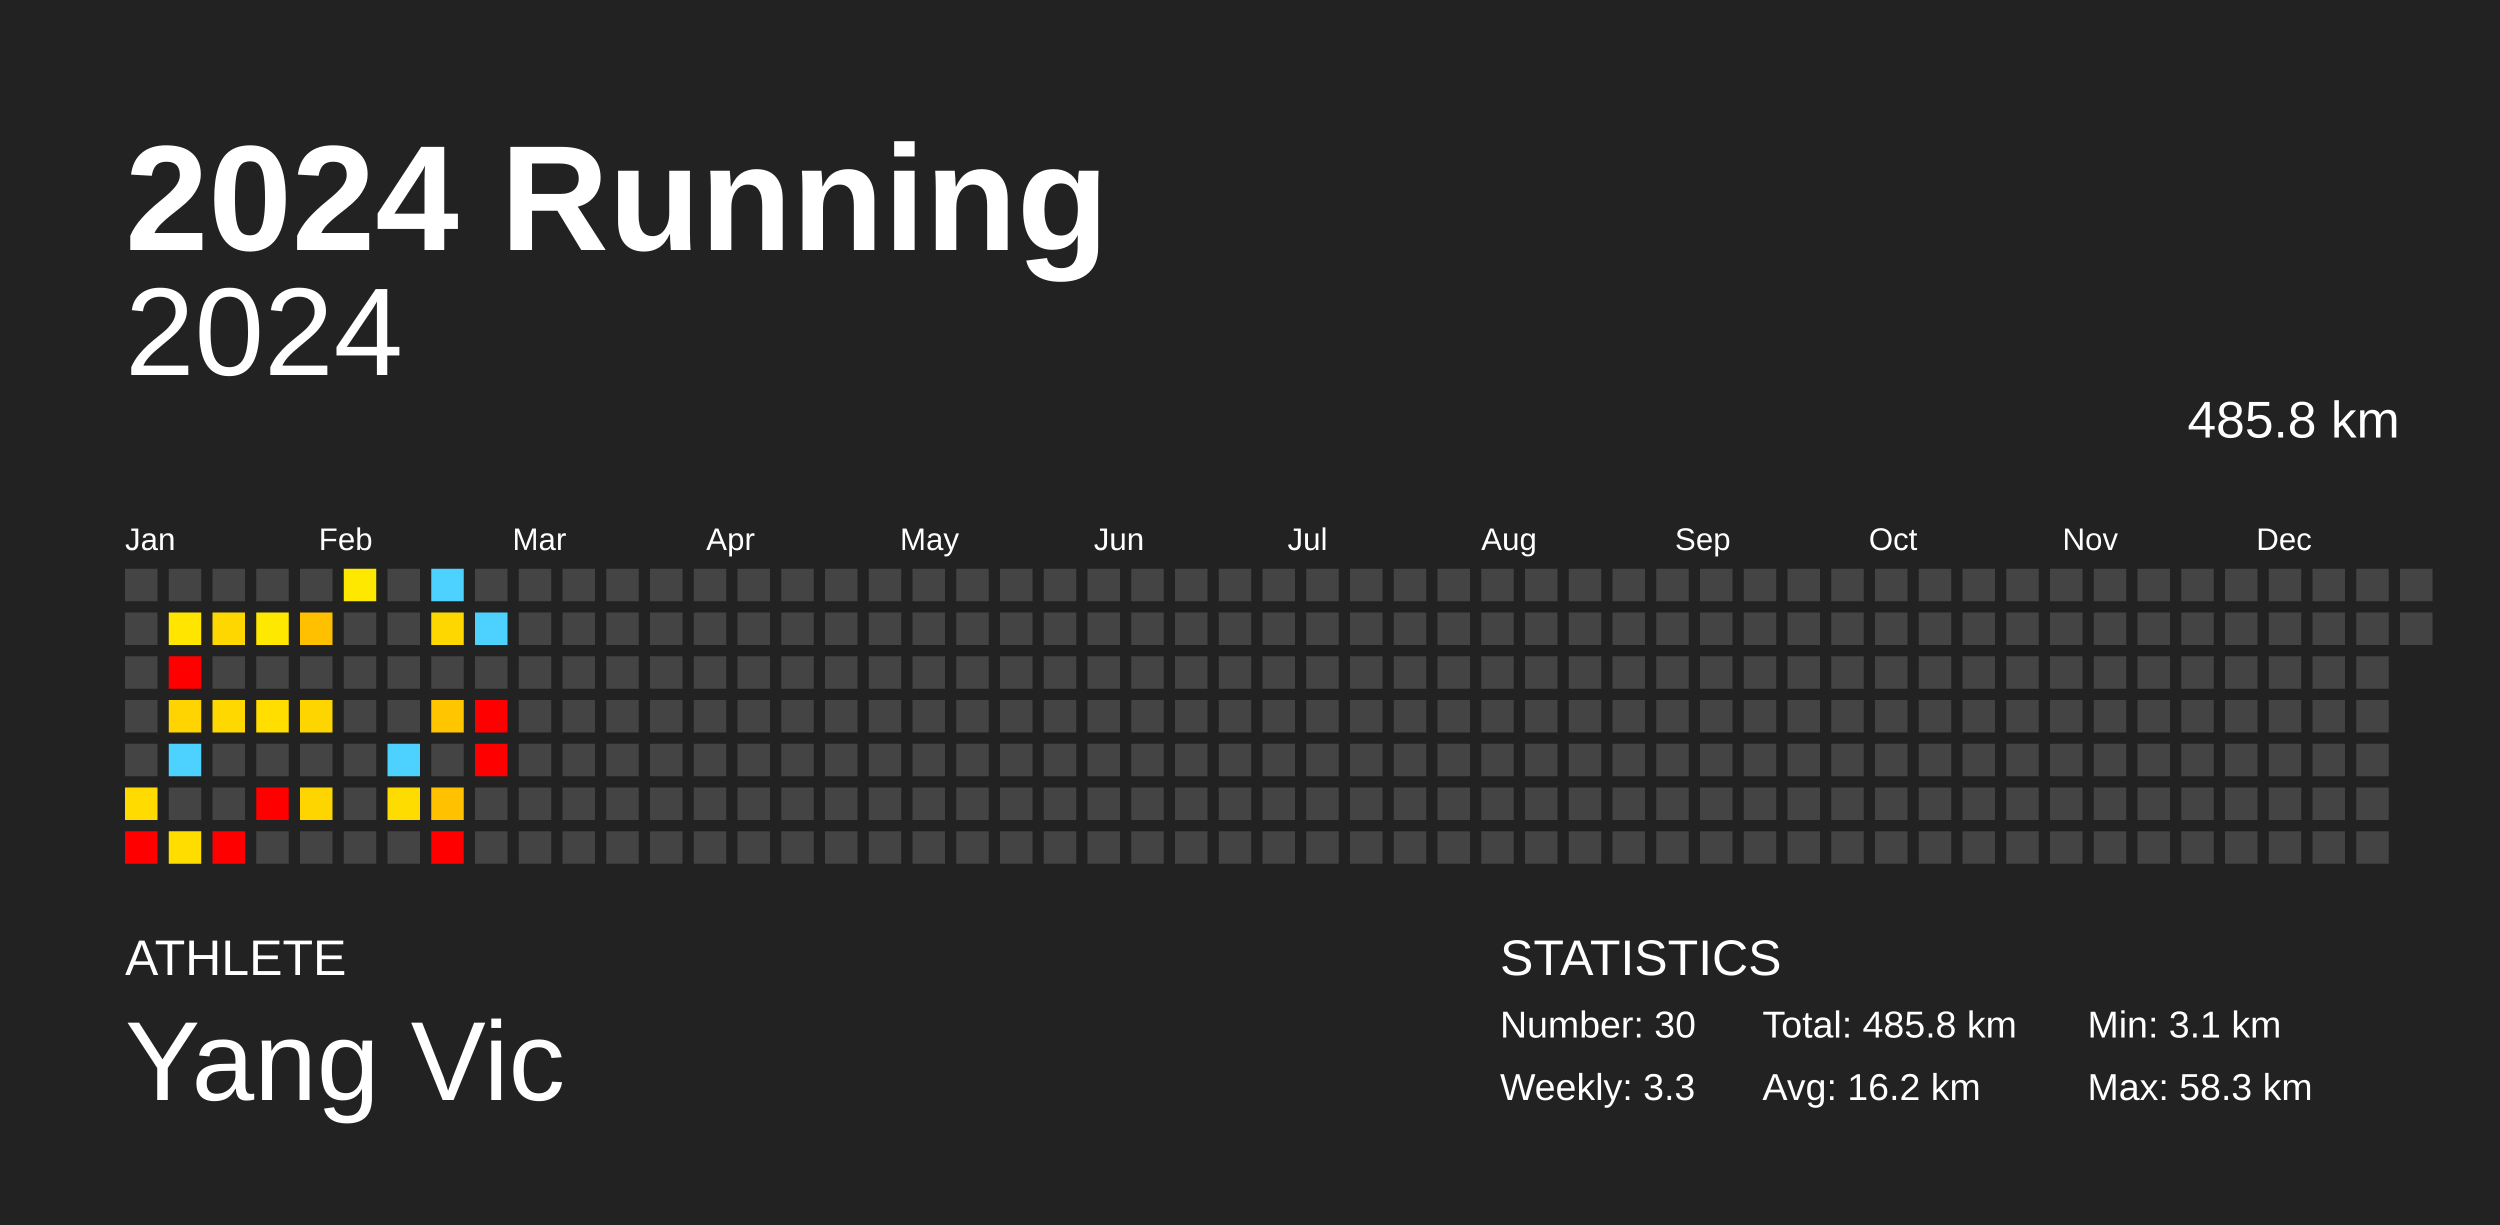
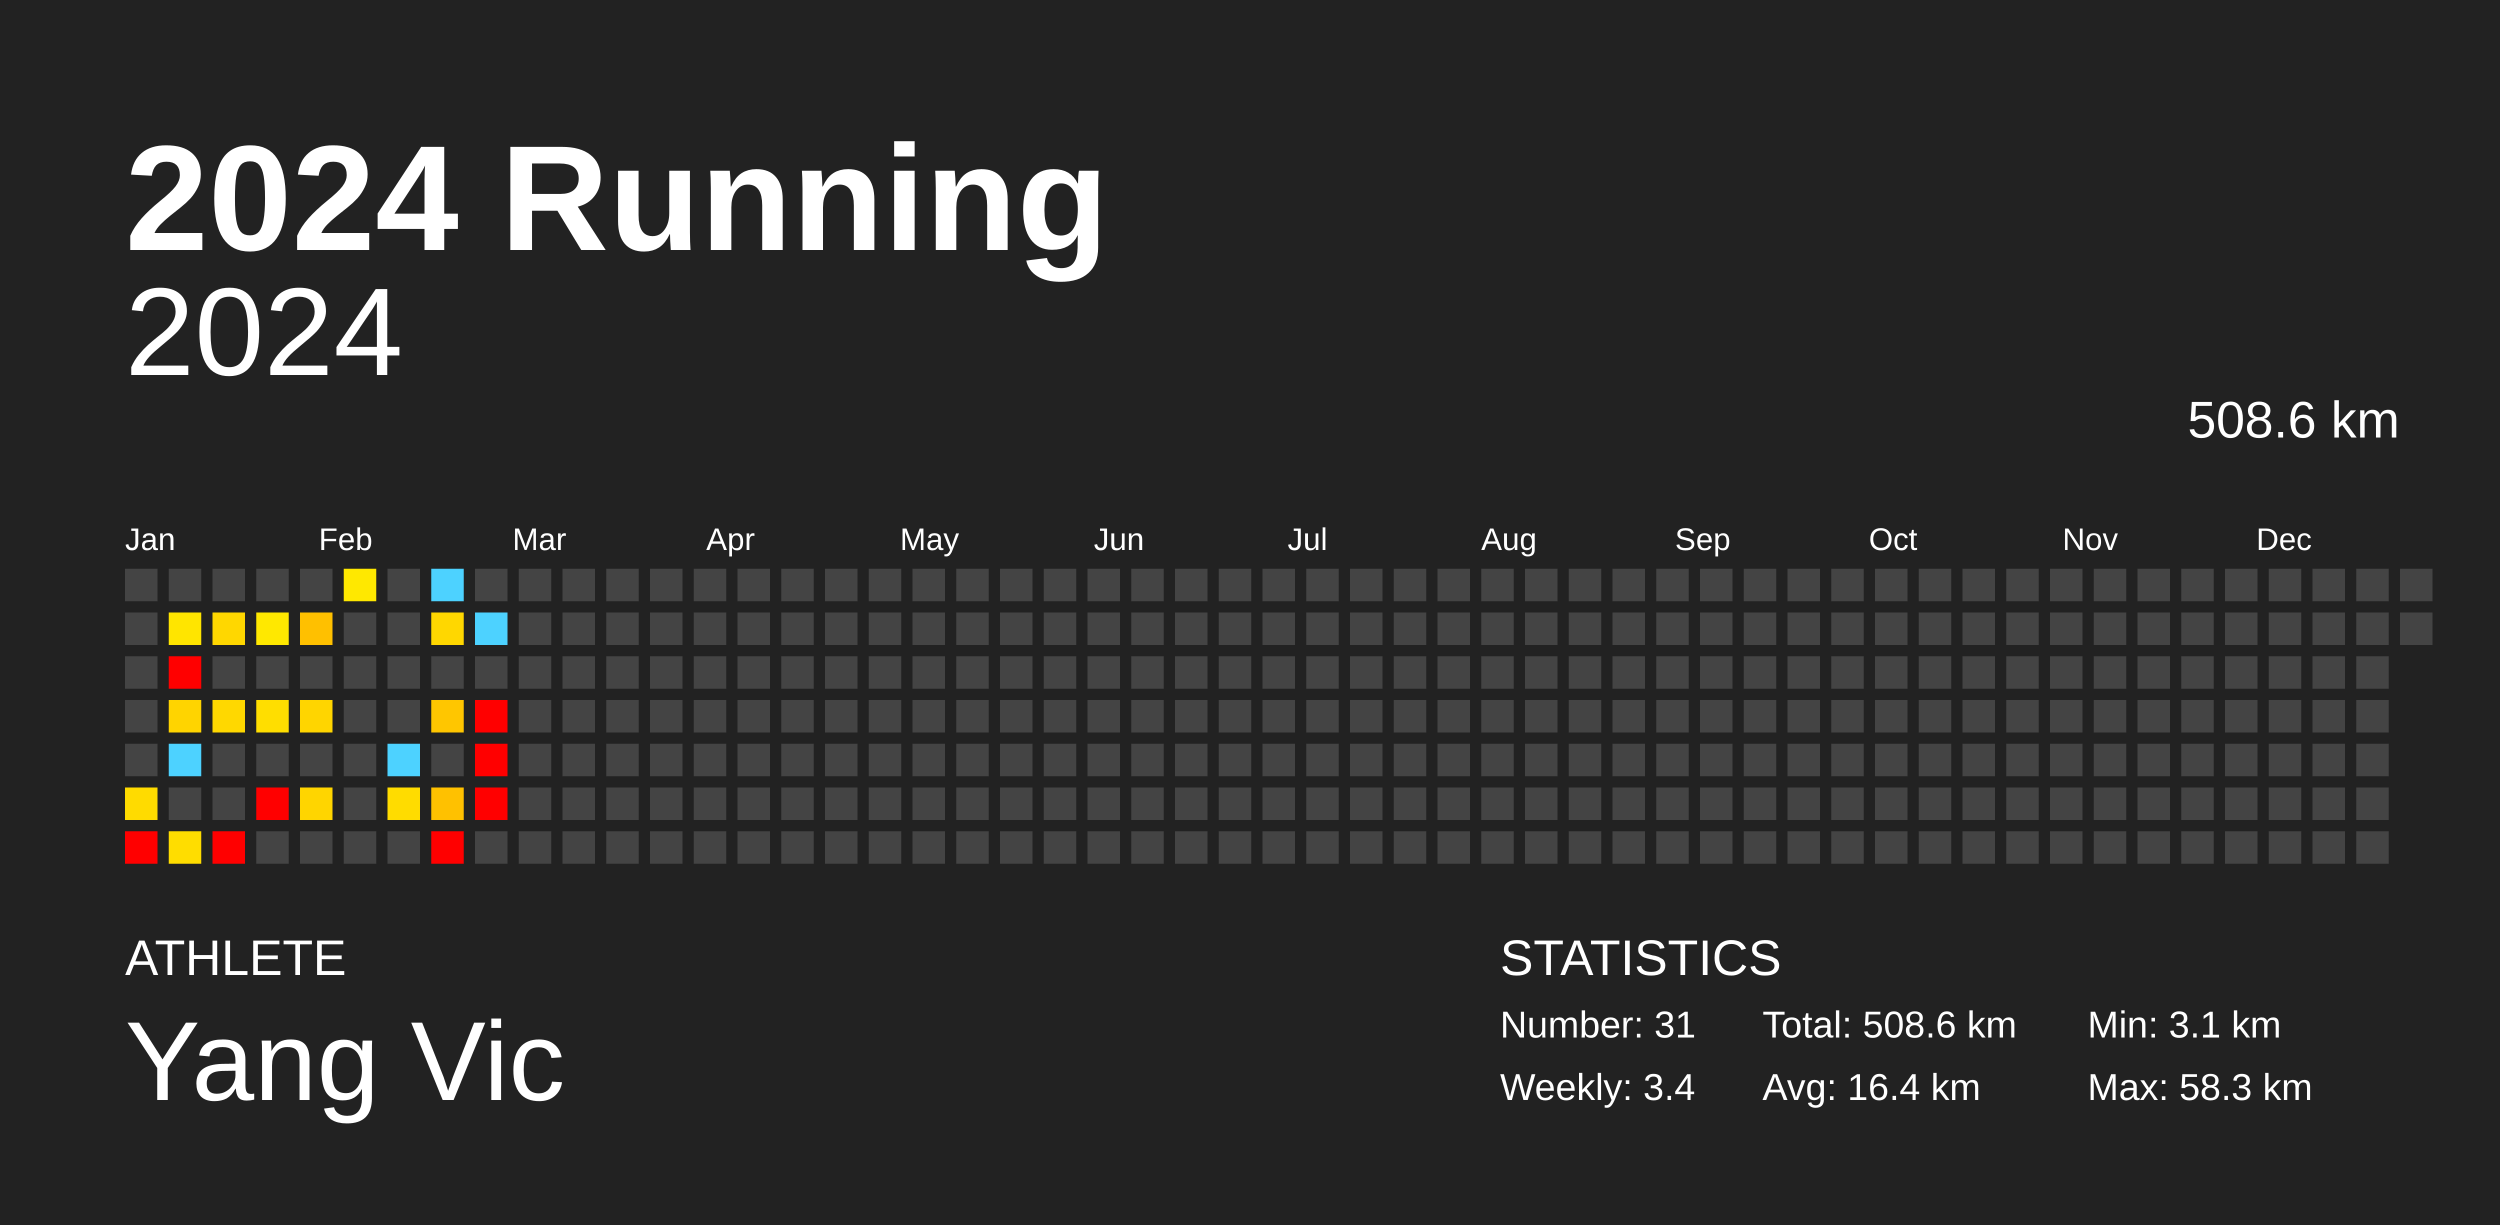
<svg xmlns="http://www.w3.org/2000/svg" baseProfile="full" height="98mm" version="1.1" viewBox="0,0,200,98" width="200mm">
  <defs />
  <rect fill="#222222" height="98" width="200" x="0" y="0" />
  <text fill="#FFFFFF" style="font-size:12px; font-family:Arial; font-weight:bold;" x="10" y="20">2024 Running</text>
  <text fill="#FFFFFF" style="font-size:4px; font-family:Arial" x="10" y="78">ATHLETE</text>
  <text fill="#FFFFFF" style="font-size:9px; font-family:Arial" x="10" y="88">Yang Vic</text>
  <text fill="#FFFFFF" style="font-size:4px; font-family:Arial" x="120" y="78">STATISTICS</text>
-   <text fill="#FFFFFF" style="font-size:3px; font-family:Arial" x="120" y="83">Number: 30</text>
-   <text fill="#FFFFFF" style="font-size:3px; font-family:Arial" x="120" y="88">Weekly: 3.3</text>
-   <text fill="#FFFFFF" style="font-size:3px; font-family:Arial" x="141" y="83">Total: 485.8 km</text>
-   <text fill="#FFFFFF" style="font-size:3px; font-family:Arial" x="141" y="88">Avg: 16.2 km</text>
+   <text fill="#FFFFFF" style="font-size:3px; font-family:Arial" x="120" y="83">Number: 31</text>
+   <text fill="#FFFFFF" style="font-size:3px; font-family:Arial" x="120" y="88">Weekly: 3.4</text>
+   <text fill="#FFFFFF" style="font-size:3px; font-family:Arial" x="141" y="83">Total: 508.6 km</text>
+   <text fill="#FFFFFF" style="font-size:3px; font-family:Arial" x="141" y="88">Avg: 16.4 km</text>
  <text fill="#FFFFFF" style="font-size:3px; font-family:Arial" x="167" y="83">Min: 3.1 km</text>
  <text fill="#FFFFFF" style="font-size:3px; font-family:Arial" x="167" y="88">Max: 58.3 km</text>
  <text alignment-baseline="hanging" fill="#FFFFFF" style="font-size:10.0px; font-family:Arial;" x="10" y="30">2024</text>
-   <text alignment-baseline="hanging" fill="#FFFFFF" style="font-size:4.125px; font-family:Arial;" x="175" y="35">485.8 km</text>
+   <text alignment-baseline="hanging" fill="#FFFFFF" style="font-size:4.125px; font-family:Arial;" x="175" y="35">508.6 km</text>
  <text fill="#FFFFFF" style="font-size:2.5px; font-family:Arial" x="10.0" y="44">Jan</text>
  <text fill="#FFFFFF" style="font-size:2.5px; font-family:Arial" x="25.5" y="44">Feb</text>
  <text fill="#FFFFFF" style="font-size:2.5px; font-family:Arial" x="41.0" y="44">Mar</text>
  <text fill="#FFFFFF" style="font-size:2.5px; font-family:Arial" x="56.5" y="44">Apr</text>
  <text fill="#FFFFFF" style="font-size:2.5px; font-family:Arial" x="72.0" y="44">May</text>
  <text fill="#FFFFFF" style="font-size:2.5px; font-family:Arial" x="87.5" y="44">Jun</text>
  <text fill="#FFFFFF" style="font-size:2.5px; font-family:Arial" x="103.0" y="44">Jul</text>
  <text fill="#FFFFFF" style="font-size:2.5px; font-family:Arial" x="118.5" y="44">Aug</text>
  <text fill="#FFFFFF" style="font-size:2.5px; font-family:Arial" x="134.0" y="44">Sep</text>
  <text fill="#FFFFFF" style="font-size:2.5px; font-family:Arial" x="149.5" y="44">Oct</text>
  <text fill="#FFFFFF" style="font-size:2.5px; font-family:Arial" x="165.0" y="44">Nov</text>
  <text fill="#FFFFFF" style="font-size:2.5px; font-family:Arial" x="180.5" y="44">Dec</text>
  <rect fill="#444444" height="2.6" width="2.6" x="10.0" y="45.5" />
  <rect fill="#444444" height="2.6" width="2.6" x="10.0" y="49.0" />
  <rect fill="#444444" height="2.6" width="2.6" x="10.0" y="52.5" />
  <rect fill="#444444" height="2.6" width="2.6" x="10.0" y="56.0" />
  <rect fill="#444444" height="2.6" width="2.6" x="10.0" y="59.5" />
  <rect fill="#ffdb00" height="2.6" width="2.6" x="10.0" y="63.0" />
  <rect fill="red" height="2.6" width="2.6" x="10.0" y="66.5" />
  <rect fill="#444444" height="2.6" width="2.6" x="13.5" y="45.5" />
  <rect fill="#ffe500" height="2.6" width="2.6" x="13.5" y="49.0" />
  <rect fill="red" height="2.6" width="2.6" x="13.5" y="52.5" />
  <rect fill="#ffd400" height="2.6" width="2.6" x="13.5" y="56.0" />
  <rect fill="#4dd2ff" height="2.6" width="2.6" x="13.5" y="59.5" />
  <rect fill="#444444" height="2.6" width="2.6" x="13.5" y="63.0" />
  <rect fill="#ffdd00" height="2.6" width="2.6" x="13.5" y="66.5" />
  <rect fill="#444444" height="2.6" width="2.6" x="17.0" y="45.5" />
  <rect fill="#ffd700" height="2.6" width="2.6" x="17.0" y="49.0" />
  <rect fill="#444444" height="2.6" width="2.6" x="17.0" y="52.5" />
  <rect fill="#ffd800" height="2.6" width="2.6" x="17.0" y="56.0" />
  <rect fill="#444444" height="2.6" width="2.6" x="17.0" y="59.5" />
  <rect fill="#444444" height="2.6" width="2.6" x="17.0" y="63.0" />
  <rect fill="red" height="2.6" width="2.6" x="17.0" y="66.5" />
  <rect fill="#444444" height="2.6" width="2.6" x="20.5" y="45.5" />
  <rect fill="#ffe800" height="2.6" width="2.6" x="20.5" y="49.0" />
  <rect fill="#444444" height="2.6" width="2.6" x="20.5" y="52.5" />
  <rect fill="#ffde00" height="2.6" width="2.6" x="20.5" y="56.0" />
  <rect fill="#444444" height="2.6" width="2.6" x="20.5" y="59.5" />
  <rect fill="red" height="2.6" width="2.6" x="20.5" y="63.0" />
  <rect fill="#444444" height="2.6" width="2.6" x="20.5" y="66.5" />
  <rect fill="#444444" height="2.6" width="2.6" x="24.0" y="45.5" />
  <rect fill="#ffc000" height="2.6" width="2.6" x="24.0" y="49.0" />
  <rect fill="#444444" height="2.6" width="2.6" x="24.0" y="52.5" />
  <rect fill="#ffd500" height="2.6" width="2.6" x="24.0" y="56.0" />
  <rect fill="#444444" height="2.6" width="2.6" x="24.0" y="59.5" />
  <rect fill="#ffd500" height="2.6" width="2.6" x="24.0" y="63.0" />
  <rect fill="#444444" height="2.6" width="2.6" x="24.0" y="66.5" />
  <rect fill="#ffe800" height="2.6" width="2.6" x="27.5" y="45.5" />
  <rect fill="#444444" height="2.6" width="2.6" x="27.5" y="49.0" />
  <rect fill="#444444" height="2.6" width="2.6" x="27.5" y="52.5" />
  <rect fill="#444444" height="2.6" width="2.6" x="27.5" y="56.0" />
  <rect fill="#444444" height="2.6" width="2.6" x="27.5" y="59.5" />
  <rect fill="#444444" height="2.6" width="2.6" x="27.5" y="63.0" />
  <rect fill="#444444" height="2.6" width="2.6" x="27.5" y="66.5" />
  <rect fill="#444444" height="2.6" width="2.6" x="31.0" y="45.5" />
  <rect fill="#444444" height="2.6" width="2.6" x="31.0" y="49.0" />
  <rect fill="#444444" height="2.6" width="2.6" x="31.0" y="52.5" />
  <rect fill="#444444" height="2.6" width="2.6" x="31.0" y="56.0" />
  <rect fill="#4dd2ff" height="2.6" width="2.6" x="31.0" y="59.5" />
  <rect fill="#ffdc00" height="2.6" width="2.6" x="31.0" y="63.0" />
  <rect fill="#444444" height="2.6" width="2.6" x="31.0" y="66.5" />
  <rect fill="#4dd2ff" height="2.6" width="2.6" x="34.5" y="45.5" />
  <rect fill="#ffd700" height="2.6" width="2.6" x="34.5" y="49.0" />
  <rect fill="#444444" height="2.6" width="2.6" x="34.5" y="52.5" />
  <rect fill="#ffc600" height="2.6" width="2.6" x="34.5" y="56.0" />
  <rect fill="#444444" height="2.6" width="2.6" x="34.5" y="59.5" />
  <rect fill="#ffc100" height="2.6" width="2.6" x="34.5" y="63.0" />
  <rect fill="red" height="2.6" width="2.6" x="34.5" y="66.5" />
  <rect fill="#444444" height="2.6" width="2.6" x="38.0" y="45.5" />
  <rect fill="#4dd2ff" height="2.6" width="2.6" x="38.0" y="49.0" />
  <rect fill="#444444" height="2.6" width="2.6" x="38.0" y="52.5" />
  <rect fill="red" height="2.6" width="2.6" x="38.0" y="56.0" />
  <rect fill="red" height="2.6" width="2.6" x="38.0" y="59.5" />
-   <rect fill="#444444" height="2.6" width="2.6" x="38.0" y="63.0" />
+   <rect fill="red" height="2.6" width="2.6" x="38.0" y="63.0" />
  <rect fill="#444444" height="2.6" width="2.6" x="38.0" y="66.5" />
  <rect fill="#444444" height="2.6" width="2.6" x="41.5" y="45.5" />
  <rect fill="#444444" height="2.6" width="2.6" x="41.5" y="49.0" />
  <rect fill="#444444" height="2.6" width="2.6" x="41.5" y="52.5" />
  <rect fill="#444444" height="2.6" width="2.6" x="41.5" y="56.0" />
  <rect fill="#444444" height="2.6" width="2.6" x="41.5" y="59.5" />
  <rect fill="#444444" height="2.6" width="2.6" x="41.5" y="63.0" />
  <rect fill="#444444" height="2.6" width="2.6" x="41.5" y="66.5" />
  <rect fill="#444444" height="2.6" width="2.6" x="45.0" y="45.5" />
  <rect fill="#444444" height="2.6" width="2.6" x="45.0" y="49.0" />
  <rect fill="#444444" height="2.6" width="2.6" x="45.0" y="52.5" />
  <rect fill="#444444" height="2.6" width="2.6" x="45.0" y="56.0" />
  <rect fill="#444444" height="2.6" width="2.6" x="45.0" y="59.5" />
  <rect fill="#444444" height="2.6" width="2.6" x="45.0" y="63.0" />
  <rect fill="#444444" height="2.6" width="2.6" x="45.0" y="66.5" />
  <rect fill="#444444" height="2.6" width="2.6" x="48.5" y="45.5" />
  <rect fill="#444444" height="2.6" width="2.6" x="48.5" y="49.0" />
  <rect fill="#444444" height="2.6" width="2.6" x="48.5" y="52.5" />
  <rect fill="#444444" height="2.6" width="2.6" x="48.5" y="56.0" />
  <rect fill="#444444" height="2.6" width="2.6" x="48.5" y="59.5" />
  <rect fill="#444444" height="2.6" width="2.6" x="48.5" y="63.0" />
  <rect fill="#444444" height="2.6" width="2.6" x="48.5" y="66.5" />
  <rect fill="#444444" height="2.6" width="2.6" x="52.0" y="45.5" />
  <rect fill="#444444" height="2.6" width="2.6" x="52.0" y="49.0" />
  <rect fill="#444444" height="2.6" width="2.6" x="52.0" y="52.5" />
  <rect fill="#444444" height="2.6" width="2.6" x="52.0" y="56.0" />
  <rect fill="#444444" height="2.6" width="2.6" x="52.0" y="59.5" />
  <rect fill="#444444" height="2.6" width="2.6" x="52.0" y="63.0" />
  <rect fill="#444444" height="2.6" width="2.6" x="52.0" y="66.5" />
  <rect fill="#444444" height="2.6" width="2.6" x="55.5" y="45.5" />
  <rect fill="#444444" height="2.6" width="2.6" x="55.5" y="49.0" />
  <rect fill="#444444" height="2.6" width="2.6" x="55.5" y="52.5" />
  <rect fill="#444444" height="2.6" width="2.6" x="55.5" y="56.0" />
  <rect fill="#444444" height="2.6" width="2.6" x="55.5" y="59.5" />
  <rect fill="#444444" height="2.6" width="2.6" x="55.5" y="63.0" />
  <rect fill="#444444" height="2.6" width="2.6" x="55.5" y="66.5" />
  <rect fill="#444444" height="2.6" width="2.6" x="59.0" y="45.5" />
  <rect fill="#444444" height="2.6" width="2.6" x="59.0" y="49.0" />
  <rect fill="#444444" height="2.6" width="2.6" x="59.0" y="52.5" />
  <rect fill="#444444" height="2.6" width="2.6" x="59.0" y="56.0" />
  <rect fill="#444444" height="2.6" width="2.6" x="59.0" y="59.5" />
  <rect fill="#444444" height="2.6" width="2.6" x="59.0" y="63.0" />
  <rect fill="#444444" height="2.6" width="2.6" x="59.0" y="66.5" />
  <rect fill="#444444" height="2.6" width="2.6" x="62.5" y="45.5" />
  <rect fill="#444444" height="2.6" width="2.6" x="62.5" y="49.0" />
  <rect fill="#444444" height="2.6" width="2.6" x="62.5" y="52.5" />
  <rect fill="#444444" height="2.6" width="2.6" x="62.5" y="56.0" />
  <rect fill="#444444" height="2.6" width="2.6" x="62.5" y="59.5" />
  <rect fill="#444444" height="2.6" width="2.6" x="62.5" y="63.0" />
  <rect fill="#444444" height="2.6" width="2.6" x="62.5" y="66.5" />
  <rect fill="#444444" height="2.6" width="2.6" x="66.0" y="45.5" />
  <rect fill="#444444" height="2.6" width="2.6" x="66.0" y="49.0" />
  <rect fill="#444444" height="2.6" width="2.6" x="66.0" y="52.5" />
  <rect fill="#444444" height="2.6" width="2.6" x="66.0" y="56.0" />
  <rect fill="#444444" height="2.6" width="2.6" x="66.0" y="59.5" />
  <rect fill="#444444" height="2.6" width="2.6" x="66.0" y="63.0" />
  <rect fill="#444444" height="2.6" width="2.6" x="66.0" y="66.5" />
  <rect fill="#444444" height="2.6" width="2.6" x="69.5" y="45.5" />
  <rect fill="#444444" height="2.6" width="2.6" x="69.5" y="49.0" />
  <rect fill="#444444" height="2.6" width="2.6" x="69.5" y="52.5" />
  <rect fill="#444444" height="2.6" width="2.6" x="69.5" y="56.0" />
  <rect fill="#444444" height="2.6" width="2.6" x="69.5" y="59.5" />
  <rect fill="#444444" height="2.6" width="2.6" x="69.5" y="63.0" />
  <rect fill="#444444" height="2.6" width="2.6" x="69.5" y="66.5" />
  <rect fill="#444444" height="2.6" width="2.6" x="73.0" y="45.5" />
  <rect fill="#444444" height="2.6" width="2.6" x="73.0" y="49.0" />
  <rect fill="#444444" height="2.6" width="2.6" x="73.0" y="52.5" />
  <rect fill="#444444" height="2.6" width="2.6" x="73.0" y="56.0" />
  <rect fill="#444444" height="2.6" width="2.6" x="73.0" y="59.5" />
  <rect fill="#444444" height="2.6" width="2.6" x="73.0" y="63.0" />
  <rect fill="#444444" height="2.6" width="2.6" x="73.0" y="66.5" />
  <rect fill="#444444" height="2.6" width="2.6" x="76.5" y="45.5" />
  <rect fill="#444444" height="2.6" width="2.6" x="76.5" y="49.0" />
  <rect fill="#444444" height="2.6" width="2.6" x="76.5" y="52.5" />
  <rect fill="#444444" height="2.6" width="2.6" x="76.5" y="56.0" />
  <rect fill="#444444" height="2.6" width="2.6" x="76.5" y="59.5" />
  <rect fill="#444444" height="2.6" width="2.6" x="76.5" y="63.0" />
  <rect fill="#444444" height="2.6" width="2.6" x="76.5" y="66.5" />
  <rect fill="#444444" height="2.6" width="2.6" x="80.0" y="45.5" />
  <rect fill="#444444" height="2.6" width="2.6" x="80.0" y="49.0" />
  <rect fill="#444444" height="2.6" width="2.6" x="80.0" y="52.5" />
  <rect fill="#444444" height="2.6" width="2.6" x="80.0" y="56.0" />
  <rect fill="#444444" height="2.6" width="2.6" x="80.0" y="59.5" />
  <rect fill="#444444" height="2.6" width="2.6" x="80.0" y="63.0" />
  <rect fill="#444444" height="2.6" width="2.6" x="80.0" y="66.5" />
  <rect fill="#444444" height="2.6" width="2.6" x="83.5" y="45.5" />
  <rect fill="#444444" height="2.6" width="2.6" x="83.5" y="49.0" />
  <rect fill="#444444" height="2.6" width="2.6" x="83.5" y="52.5" />
  <rect fill="#444444" height="2.6" width="2.6" x="83.5" y="56.0" />
  <rect fill="#444444" height="2.6" width="2.6" x="83.5" y="59.5" />
  <rect fill="#444444" height="2.6" width="2.6" x="83.5" y="63.0" />
  <rect fill="#444444" height="2.6" width="2.6" x="83.5" y="66.5" />
  <rect fill="#444444" height="2.6" width="2.6" x="87.0" y="45.5" />
  <rect fill="#444444" height="2.6" width="2.6" x="87.0" y="49.0" />
  <rect fill="#444444" height="2.6" width="2.6" x="87.0" y="52.5" />
  <rect fill="#444444" height="2.6" width="2.6" x="87.0" y="56.0" />
  <rect fill="#444444" height="2.6" width="2.6" x="87.0" y="59.5" />
  <rect fill="#444444" height="2.6" width="2.6" x="87.0" y="63.0" />
  <rect fill="#444444" height="2.6" width="2.6" x="87.0" y="66.5" />
  <rect fill="#444444" height="2.6" width="2.6" x="90.5" y="45.5" />
  <rect fill="#444444" height="2.6" width="2.6" x="90.5" y="49.0" />
  <rect fill="#444444" height="2.6" width="2.6" x="90.5" y="52.5" />
  <rect fill="#444444" height="2.6" width="2.6" x="90.5" y="56.0" />
  <rect fill="#444444" height="2.6" width="2.6" x="90.5" y="59.5" />
  <rect fill="#444444" height="2.6" width="2.6" x="90.5" y="63.0" />
  <rect fill="#444444" height="2.6" width="2.6" x="90.5" y="66.5" />
  <rect fill="#444444" height="2.6" width="2.6" x="94.0" y="45.5" />
  <rect fill="#444444" height="2.6" width="2.6" x="94.0" y="49.0" />
  <rect fill="#444444" height="2.6" width="2.6" x="94.0" y="52.5" />
  <rect fill="#444444" height="2.6" width="2.6" x="94.0" y="56.0" />
  <rect fill="#444444" height="2.6" width="2.6" x="94.0" y="59.5" />
  <rect fill="#444444" height="2.6" width="2.6" x="94.0" y="63.0" />
  <rect fill="#444444" height="2.6" width="2.6" x="94.0" y="66.5" />
  <rect fill="#444444" height="2.6" width="2.6" x="97.5" y="45.5" />
  <rect fill="#444444" height="2.6" width="2.6" x="97.5" y="49.0" />
  <rect fill="#444444" height="2.6" width="2.6" x="97.5" y="52.5" />
  <rect fill="#444444" height="2.6" width="2.6" x="97.5" y="56.0" />
  <rect fill="#444444" height="2.6" width="2.6" x="97.5" y="59.5" />
  <rect fill="#444444" height="2.6" width="2.6" x="97.5" y="63.0" />
  <rect fill="#444444" height="2.6" width="2.6" x="97.5" y="66.5" />
  <rect fill="#444444" height="2.6" width="2.6" x="101.0" y="45.5" />
  <rect fill="#444444" height="2.6" width="2.6" x="101.0" y="49.0" />
  <rect fill="#444444" height="2.6" width="2.6" x="101.0" y="52.5" />
  <rect fill="#444444" height="2.6" width="2.6" x="101.0" y="56.0" />
  <rect fill="#444444" height="2.6" width="2.6" x="101.0" y="59.5" />
  <rect fill="#444444" height="2.6" width="2.6" x="101.0" y="63.0" />
  <rect fill="#444444" height="2.6" width="2.6" x="101.0" y="66.5" />
  <rect fill="#444444" height="2.6" width="2.6" x="104.5" y="45.5" />
  <rect fill="#444444" height="2.6" width="2.6" x="104.5" y="49.0" />
  <rect fill="#444444" height="2.6" width="2.6" x="104.5" y="52.5" />
  <rect fill="#444444" height="2.6" width="2.6" x="104.5" y="56.0" />
  <rect fill="#444444" height="2.6" width="2.6" x="104.5" y="59.5" />
  <rect fill="#444444" height="2.6" width="2.6" x="104.5" y="63.0" />
  <rect fill="#444444" height="2.6" width="2.6" x="104.5" y="66.5" />
  <rect fill="#444444" height="2.6" width="2.6" x="108.0" y="45.5" />
  <rect fill="#444444" height="2.6" width="2.6" x="108.0" y="49.0" />
  <rect fill="#444444" height="2.6" width="2.6" x="108.0" y="52.5" />
  <rect fill="#444444" height="2.6" width="2.6" x="108.0" y="56.0" />
  <rect fill="#444444" height="2.6" width="2.6" x="108.0" y="59.5" />
  <rect fill="#444444" height="2.6" width="2.6" x="108.0" y="63.0" />
  <rect fill="#444444" height="2.6" width="2.6" x="108.0" y="66.5" />
  <rect fill="#444444" height="2.6" width="2.6" x="111.5" y="45.5" />
  <rect fill="#444444" height="2.6" width="2.6" x="111.5" y="49.0" />
  <rect fill="#444444" height="2.6" width="2.6" x="111.5" y="52.5" />
  <rect fill="#444444" height="2.6" width="2.6" x="111.5" y="56.0" />
  <rect fill="#444444" height="2.6" width="2.6" x="111.5" y="59.5" />
  <rect fill="#444444" height="2.6" width="2.6" x="111.5" y="63.0" />
  <rect fill="#444444" height="2.6" width="2.6" x="111.5" y="66.5" />
  <rect fill="#444444" height="2.6" width="2.6" x="115.0" y="45.5" />
  <rect fill="#444444" height="2.6" width="2.6" x="115.0" y="49.0" />
  <rect fill="#444444" height="2.6" width="2.6" x="115.0" y="52.5" />
  <rect fill="#444444" height="2.6" width="2.6" x="115.0" y="56.0" />
  <rect fill="#444444" height="2.6" width="2.6" x="115.0" y="59.5" />
  <rect fill="#444444" height="2.6" width="2.6" x="115.0" y="63.0" />
  <rect fill="#444444" height="2.6" width="2.6" x="115.0" y="66.5" />
  <rect fill="#444444" height="2.6" width="2.6" x="118.5" y="45.5" />
  <rect fill="#444444" height="2.6" width="2.6" x="118.5" y="49.0" />
  <rect fill="#444444" height="2.6" width="2.6" x="118.5" y="52.5" />
  <rect fill="#444444" height="2.6" width="2.6" x="118.5" y="56.0" />
  <rect fill="#444444" height="2.6" width="2.6" x="118.5" y="59.5" />
  <rect fill="#444444" height="2.6" width="2.6" x="118.5" y="63.0" />
  <rect fill="#444444" height="2.6" width="2.6" x="118.5" y="66.5" />
  <rect fill="#444444" height="2.6" width="2.6" x="122.0" y="45.5" />
  <rect fill="#444444" height="2.6" width="2.6" x="122.0" y="49.0" />
  <rect fill="#444444" height="2.6" width="2.6" x="122.0" y="52.5" />
  <rect fill="#444444" height="2.6" width="2.6" x="122.0" y="56.0" />
  <rect fill="#444444" height="2.6" width="2.6" x="122.0" y="59.5" />
  <rect fill="#444444" height="2.6" width="2.6" x="122.0" y="63.0" />
  <rect fill="#444444" height="2.6" width="2.6" x="122.0" y="66.5" />
  <rect fill="#444444" height="2.6" width="2.6" x="125.5" y="45.5" />
  <rect fill="#444444" height="2.6" width="2.6" x="125.5" y="49.0" />
  <rect fill="#444444" height="2.6" width="2.6" x="125.5" y="52.5" />
  <rect fill="#444444" height="2.6" width="2.6" x="125.5" y="56.0" />
  <rect fill="#444444" height="2.6" width="2.6" x="125.5" y="59.5" />
  <rect fill="#444444" height="2.6" width="2.6" x="125.5" y="63.0" />
  <rect fill="#444444" height="2.6" width="2.6" x="125.5" y="66.5" />
  <rect fill="#444444" height="2.6" width="2.6" x="129.0" y="45.5" />
  <rect fill="#444444" height="2.6" width="2.6" x="129.0" y="49.0" />
  <rect fill="#444444" height="2.6" width="2.6" x="129.0" y="52.5" />
  <rect fill="#444444" height="2.6" width="2.6" x="129.0" y="56.0" />
  <rect fill="#444444" height="2.6" width="2.6" x="129.0" y="59.5" />
  <rect fill="#444444" height="2.6" width="2.6" x="129.0" y="63.0" />
  <rect fill="#444444" height="2.6" width="2.6" x="129.0" y="66.5" />
  <rect fill="#444444" height="2.6" width="2.6" x="132.5" y="45.5" />
  <rect fill="#444444" height="2.6" width="2.6" x="132.5" y="49.0" />
  <rect fill="#444444" height="2.6" width="2.6" x="132.5" y="52.5" />
  <rect fill="#444444" height="2.6" width="2.6" x="132.5" y="56.0" />
  <rect fill="#444444" height="2.6" width="2.6" x="132.5" y="59.5" />
  <rect fill="#444444" height="2.6" width="2.6" x="132.5" y="63.0" />
  <rect fill="#444444" height="2.6" width="2.6" x="132.5" y="66.5" />
  <rect fill="#444444" height="2.6" width="2.6" x="136.0" y="45.5" />
  <rect fill="#444444" height="2.6" width="2.6" x="136.0" y="49.0" />
  <rect fill="#444444" height="2.6" width="2.6" x="136.0" y="52.5" />
  <rect fill="#444444" height="2.6" width="2.6" x="136.0" y="56.0" />
  <rect fill="#444444" height="2.6" width="2.6" x="136.0" y="59.5" />
  <rect fill="#444444" height="2.6" width="2.6" x="136.0" y="63.0" />
  <rect fill="#444444" height="2.6" width="2.6" x="136.0" y="66.5" />
  <rect fill="#444444" height="2.6" width="2.6" x="139.5" y="45.5" />
  <rect fill="#444444" height="2.6" width="2.6" x="139.5" y="49.0" />
  <rect fill="#444444" height="2.6" width="2.6" x="139.5" y="52.5" />
  <rect fill="#444444" height="2.6" width="2.6" x="139.5" y="56.0" />
  <rect fill="#444444" height="2.6" width="2.6" x="139.5" y="59.5" />
  <rect fill="#444444" height="2.6" width="2.6" x="139.5" y="63.0" />
  <rect fill="#444444" height="2.6" width="2.6" x="139.5" y="66.5" />
  <rect fill="#444444" height="2.6" width="2.6" x="143.0" y="45.5" />
  <rect fill="#444444" height="2.6" width="2.6" x="143.0" y="49.0" />
  <rect fill="#444444" height="2.6" width="2.6" x="143.0" y="52.5" />
  <rect fill="#444444" height="2.6" width="2.6" x="143.0" y="56.0" />
  <rect fill="#444444" height="2.6" width="2.6" x="143.0" y="59.5" />
  <rect fill="#444444" height="2.6" width="2.6" x="143.0" y="63.0" />
  <rect fill="#444444" height="2.6" width="2.6" x="143.0" y="66.5" />
  <rect fill="#444444" height="2.6" width="2.6" x="146.5" y="45.5" />
  <rect fill="#444444" height="2.6" width="2.6" x="146.5" y="49.0" />
  <rect fill="#444444" height="2.6" width="2.6" x="146.5" y="52.5" />
  <rect fill="#444444" height="2.6" width="2.6" x="146.5" y="56.0" />
  <rect fill="#444444" height="2.6" width="2.6" x="146.5" y="59.5" />
  <rect fill="#444444" height="2.6" width="2.6" x="146.5" y="63.0" />
  <rect fill="#444444" height="2.6" width="2.6" x="146.5" y="66.5" />
  <rect fill="#444444" height="2.6" width="2.6" x="150.0" y="45.5" />
  <rect fill="#444444" height="2.6" width="2.6" x="150.0" y="49.0" />
  <rect fill="#444444" height="2.6" width="2.6" x="150.0" y="52.5" />
  <rect fill="#444444" height="2.6" width="2.6" x="150.0" y="56.0" />
  <rect fill="#444444" height="2.6" width="2.6" x="150.0" y="59.5" />
  <rect fill="#444444" height="2.6" width="2.6" x="150.0" y="63.0" />
  <rect fill="#444444" height="2.6" width="2.6" x="150.0" y="66.5" />
  <rect fill="#444444" height="2.6" width="2.6" x="153.5" y="45.5" />
  <rect fill="#444444" height="2.6" width="2.6" x="153.5" y="49.0" />
  <rect fill="#444444" height="2.6" width="2.6" x="153.5" y="52.5" />
  <rect fill="#444444" height="2.6" width="2.6" x="153.5" y="56.0" />
  <rect fill="#444444" height="2.6" width="2.6" x="153.5" y="59.5" />
  <rect fill="#444444" height="2.6" width="2.6" x="153.5" y="63.0" />
  <rect fill="#444444" height="2.6" width="2.6" x="153.5" y="66.5" />
  <rect fill="#444444" height="2.6" width="2.6" x="157.0" y="45.5" />
  <rect fill="#444444" height="2.6" width="2.6" x="157.0" y="49.0" />
  <rect fill="#444444" height="2.6" width="2.6" x="157.0" y="52.5" />
  <rect fill="#444444" height="2.6" width="2.6" x="157.0" y="56.0" />
  <rect fill="#444444" height="2.6" width="2.6" x="157.0" y="59.5" />
  <rect fill="#444444" height="2.6" width="2.6" x="157.0" y="63.0" />
  <rect fill="#444444" height="2.6" width="2.6" x="157.0" y="66.5" />
  <rect fill="#444444" height="2.6" width="2.6" x="160.5" y="45.5" />
  <rect fill="#444444" height="2.6" width="2.6" x="160.5" y="49.0" />
  <rect fill="#444444" height="2.6" width="2.6" x="160.5" y="52.5" />
  <rect fill="#444444" height="2.6" width="2.6" x="160.5" y="56.0" />
  <rect fill="#444444" height="2.6" width="2.6" x="160.5" y="59.5" />
  <rect fill="#444444" height="2.6" width="2.6" x="160.5" y="63.0" />
  <rect fill="#444444" height="2.6" width="2.6" x="160.5" y="66.5" />
  <rect fill="#444444" height="2.6" width="2.6" x="164.0" y="45.5" />
  <rect fill="#444444" height="2.6" width="2.6" x="164.0" y="49.0" />
  <rect fill="#444444" height="2.6" width="2.6" x="164.0" y="52.5" />
  <rect fill="#444444" height="2.6" width="2.6" x="164.0" y="56.0" />
  <rect fill="#444444" height="2.6" width="2.6" x="164.0" y="59.5" />
  <rect fill="#444444" height="2.6" width="2.6" x="164.0" y="63.0" />
  <rect fill="#444444" height="2.6" width="2.6" x="164.0" y="66.5" />
  <rect fill="#444444" height="2.6" width="2.6" x="167.5" y="45.5" />
  <rect fill="#444444" height="2.6" width="2.6" x="167.5" y="49.0" />
  <rect fill="#444444" height="2.6" width="2.6" x="167.5" y="52.5" />
  <rect fill="#444444" height="2.6" width="2.6" x="167.5" y="56.0" />
  <rect fill="#444444" height="2.6" width="2.6" x="167.5" y="59.5" />
  <rect fill="#444444" height="2.6" width="2.6" x="167.5" y="63.0" />
  <rect fill="#444444" height="2.6" width="2.6" x="167.5" y="66.5" />
  <rect fill="#444444" height="2.6" width="2.6" x="171.0" y="45.5" />
  <rect fill="#444444" height="2.6" width="2.6" x="171.0" y="49.0" />
  <rect fill="#444444" height="2.6" width="2.6" x="171.0" y="52.5" />
  <rect fill="#444444" height="2.6" width="2.6" x="171.0" y="56.0" />
  <rect fill="#444444" height="2.6" width="2.6" x="171.0" y="59.5" />
  <rect fill="#444444" height="2.6" width="2.6" x="171.0" y="63.0" />
  <rect fill="#444444" height="2.6" width="2.6" x="171.0" y="66.5" />
  <rect fill="#444444" height="2.6" width="2.6" x="174.5" y="45.5" />
  <rect fill="#444444" height="2.6" width="2.6" x="174.5" y="49.0" />
  <rect fill="#444444" height="2.6" width="2.6" x="174.5" y="52.5" />
  <rect fill="#444444" height="2.6" width="2.6" x="174.5" y="56.0" />
  <rect fill="#444444" height="2.6" width="2.6" x="174.5" y="59.5" />
  <rect fill="#444444" height="2.6" width="2.6" x="174.5" y="63.0" />
  <rect fill="#444444" height="2.6" width="2.6" x="174.5" y="66.5" />
  <rect fill="#444444" height="2.6" width="2.6" x="178.0" y="45.5" />
  <rect fill="#444444" height="2.6" width="2.6" x="178.0" y="49.0" />
  <rect fill="#444444" height="2.6" width="2.6" x="178.0" y="52.5" />
  <rect fill="#444444" height="2.6" width="2.6" x="178.0" y="56.0" />
  <rect fill="#444444" height="2.6" width="2.6" x="178.0" y="59.5" />
  <rect fill="#444444" height="2.6" width="2.6" x="178.0" y="63.0" />
  <rect fill="#444444" height="2.6" width="2.6" x="178.0" y="66.5" />
  <rect fill="#444444" height="2.6" width="2.6" x="181.5" y="45.5" />
  <rect fill="#444444" height="2.6" width="2.6" x="181.5" y="49.0" />
  <rect fill="#444444" height="2.6" width="2.6" x="181.5" y="52.5" />
  <rect fill="#444444" height="2.6" width="2.6" x="181.5" y="56.0" />
  <rect fill="#444444" height="2.6" width="2.6" x="181.5" y="59.5" />
  <rect fill="#444444" height="2.6" width="2.6" x="181.5" y="63.0" />
  <rect fill="#444444" height="2.6" width="2.6" x="181.5" y="66.5" />
  <rect fill="#444444" height="2.6" width="2.6" x="185.0" y="45.5" />
  <rect fill="#444444" height="2.6" width="2.6" x="185.0" y="49.0" />
  <rect fill="#444444" height="2.6" width="2.6" x="185.0" y="52.5" />
  <rect fill="#444444" height="2.6" width="2.6" x="185.0" y="56.0" />
  <rect fill="#444444" height="2.6" width="2.6" x="185.0" y="59.5" />
  <rect fill="#444444" height="2.6" width="2.6" x="185.0" y="63.0" />
  <rect fill="#444444" height="2.6" width="2.6" x="185.0" y="66.5" />
  <rect fill="#444444" height="2.6" width="2.6" x="188.5" y="45.5" />
  <rect fill="#444444" height="2.6" width="2.6" x="188.5" y="49.0" />
  <rect fill="#444444" height="2.6" width="2.6" x="188.5" y="52.5" />
  <rect fill="#444444" height="2.6" width="2.6" x="188.5" y="56.0" />
  <rect fill="#444444" height="2.6" width="2.6" x="188.5" y="59.5" />
  <rect fill="#444444" height="2.6" width="2.6" x="188.5" y="63.0" />
  <rect fill="#444444" height="2.6" width="2.6" x="188.5" y="66.5" />
  <rect fill="#444444" height="2.6" width="2.6" x="192.0" y="45.5" />
  <rect fill="#444444" height="2.6" width="2.6" x="192.0" y="49.0" />
</svg>
